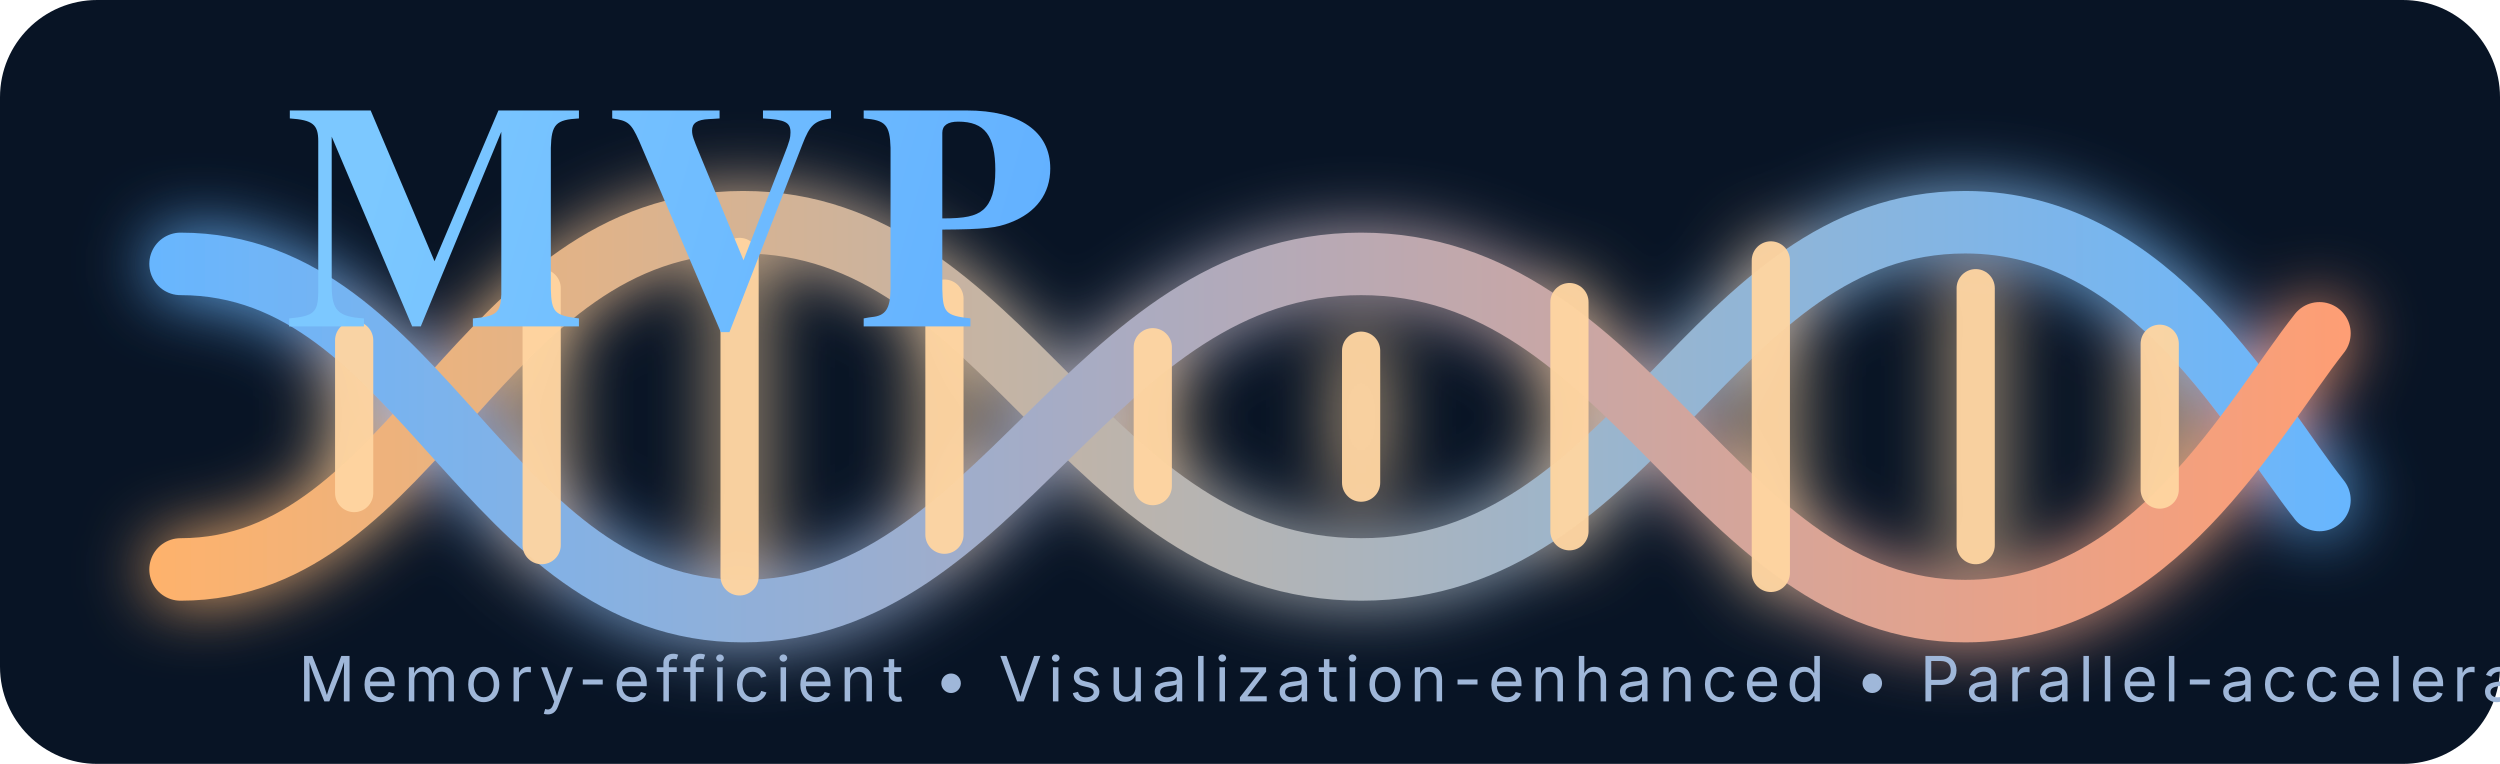
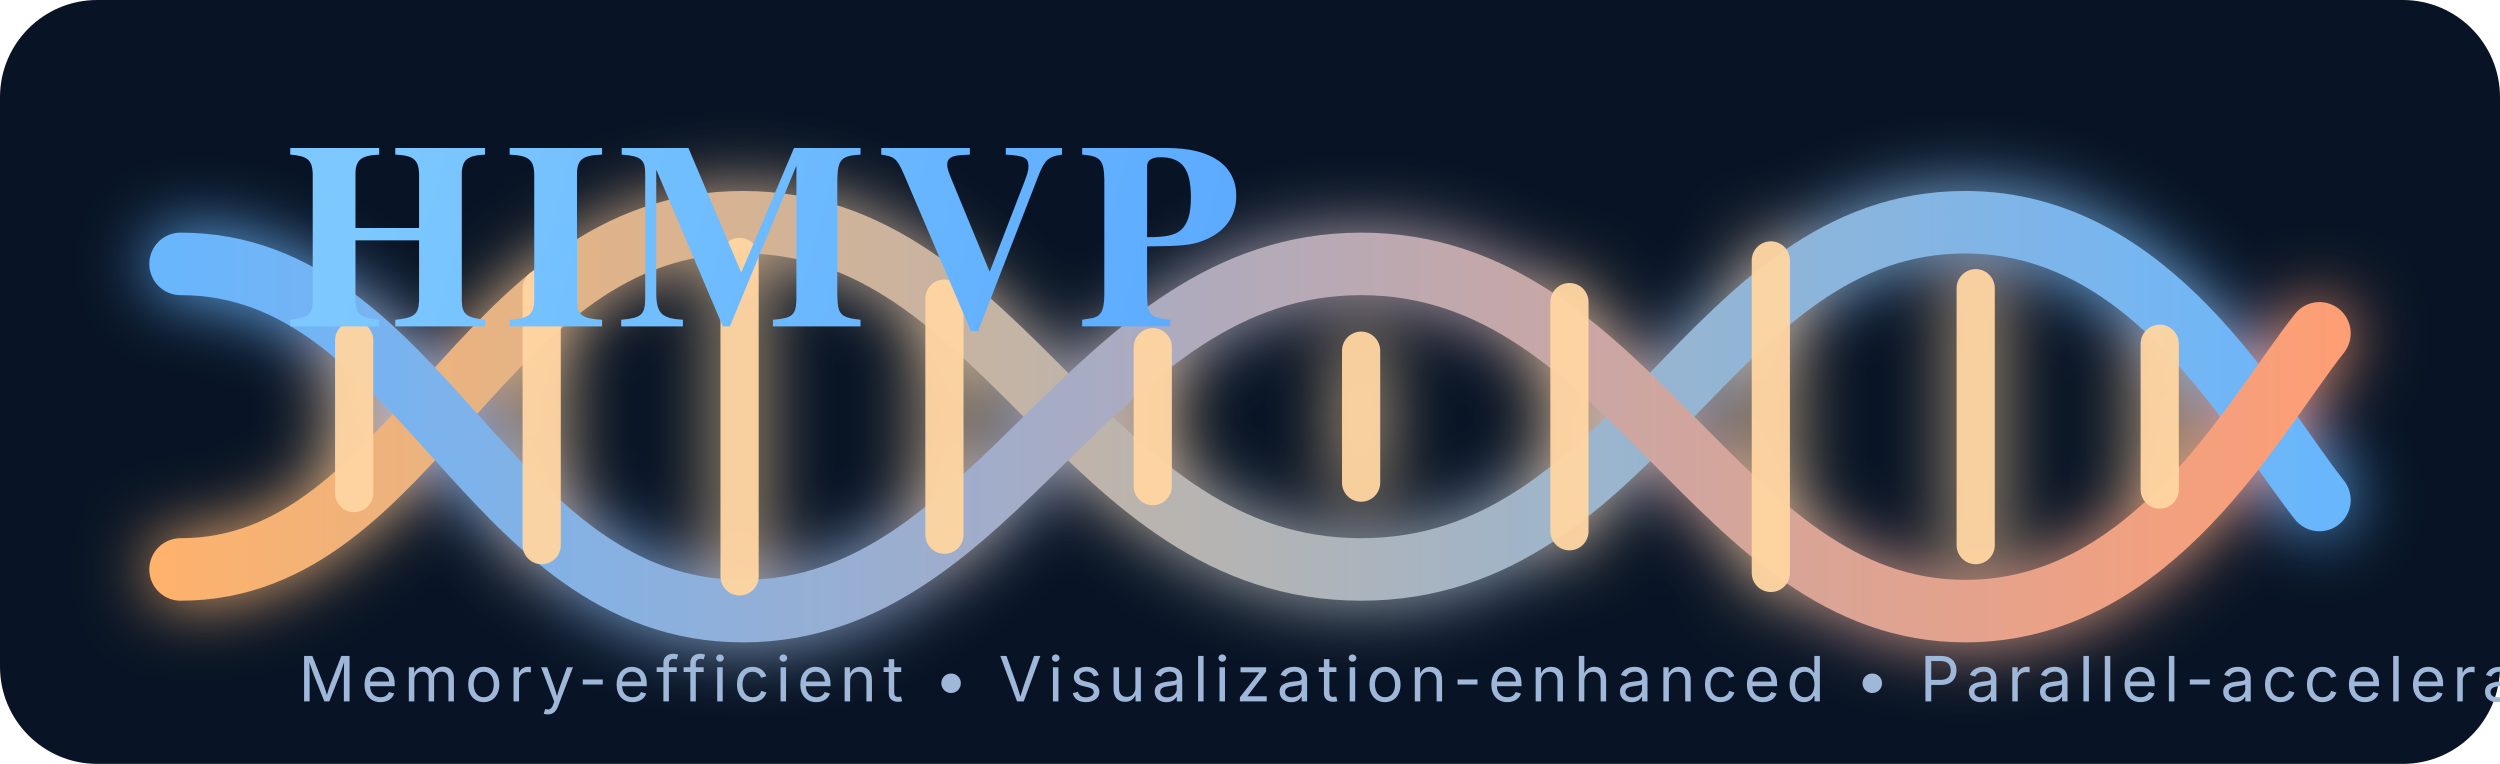
<svg xmlns="http://www.w3.org/2000/svg" width="720" height="220" viewBox="0 0 720 220" fill="none">
  <defs>
    <linearGradient id="mvpl" x1="110" y1="40" x2="615" y2="180" gradientUnits="userSpaceOnUse">
      <stop stop-color="#7CC8FF" />
      <stop offset="0.52" stop-color="#58A7FF" />
      <stop offset="1" stop-color="#FFBE76" />
    </linearGradient>
    <linearGradient id="helix1" x1="40" y1="120" x2="680" y2="120" gradientUnits="userSpaceOnUse">
      <stop stop-color="#FFB26B" />
      <stop offset="1" stop-color="#67B6FF" />
    </linearGradient>
    <linearGradient id="helix2" x1="40" y1="120" x2="680" y2="120" gradientUnits="userSpaceOnUse">
      <stop stop-color="#67B6FF" />
      <stop offset="1" stop-color="#FF9E73" />
    </linearGradient>
    <filter id="glow" x="-50" y="-50" width="820" height="320" filterUnits="userSpaceOnUse">
      <feGaussianBlur stdDeviation="10" result="blur" />
      <feMerge>
        <feMergeNode in="blur" />
        <feMergeNode in="SourceGraphic" />
      </feMerge>
    </filter>
  </defs>
  <rect width="720" height="220" rx="28" fill="#081425" />
  <g filter="url(#glow)">
    <path d="M52 164C120 164 138 64 214 64C290 64 312 164 392 164C472 164 492 64 566 64C620 64 649 120 668 144" stroke="url(#helix1)" stroke-width="18" stroke-linecap="round" />
    <path d="M52 76C122 76 140 176 214 176C288 176 314 76 392 76C470 76 494 176 566 176C620 176 649 120 668 96" stroke="url(#helix2)" stroke-width="18" stroke-linecap="round" />
    <g stroke="#FFD5A1" stroke-width="11" stroke-linecap="round" opacity="0.95">
      <line x1="102" y1="98" x2="102" y2="142" />
      <line x1="156" y1="83" x2="156" y2="157" />
      <line x1="213" y1="74" x2="213" y2="166" />
      <line x1="272" y1="86" x2="272" y2="154" />
      <line x1="332" y1="100" x2="332" y2="140" />
      <line x1="392" y1="101" x2="392" y2="139" />
      <line x1="452" y1="87" x2="452" y2="153" />
      <line x1="510" y1="75" x2="510" y2="165" />
      <line x1="569" y1="83" x2="569" y2="157" />
      <line x1="622" y1="99" x2="622" y2="141" />
    </g>
  </g>
-   <text x="82" y="94" fill="url(#mvpl)" font-size="92" font-family="Georgia, Times, serif" font-weight="700" letter-spacing="6">MVP</text>
+   <text x="82" y="94" fill="url(#mvpl)" font-size="76" font-family="Georgia, Times, serif" font-weight="700" letter-spacing="3">HIMVP</text>
  <text x="86" y="202" fill="#9FB7D9" font-size="18" font-family="Inter, Arial, sans-serif" letter-spacing="1.8">Memory-efficient • Visualization-enhanced • Parallel-accelerated</text>
</svg>
